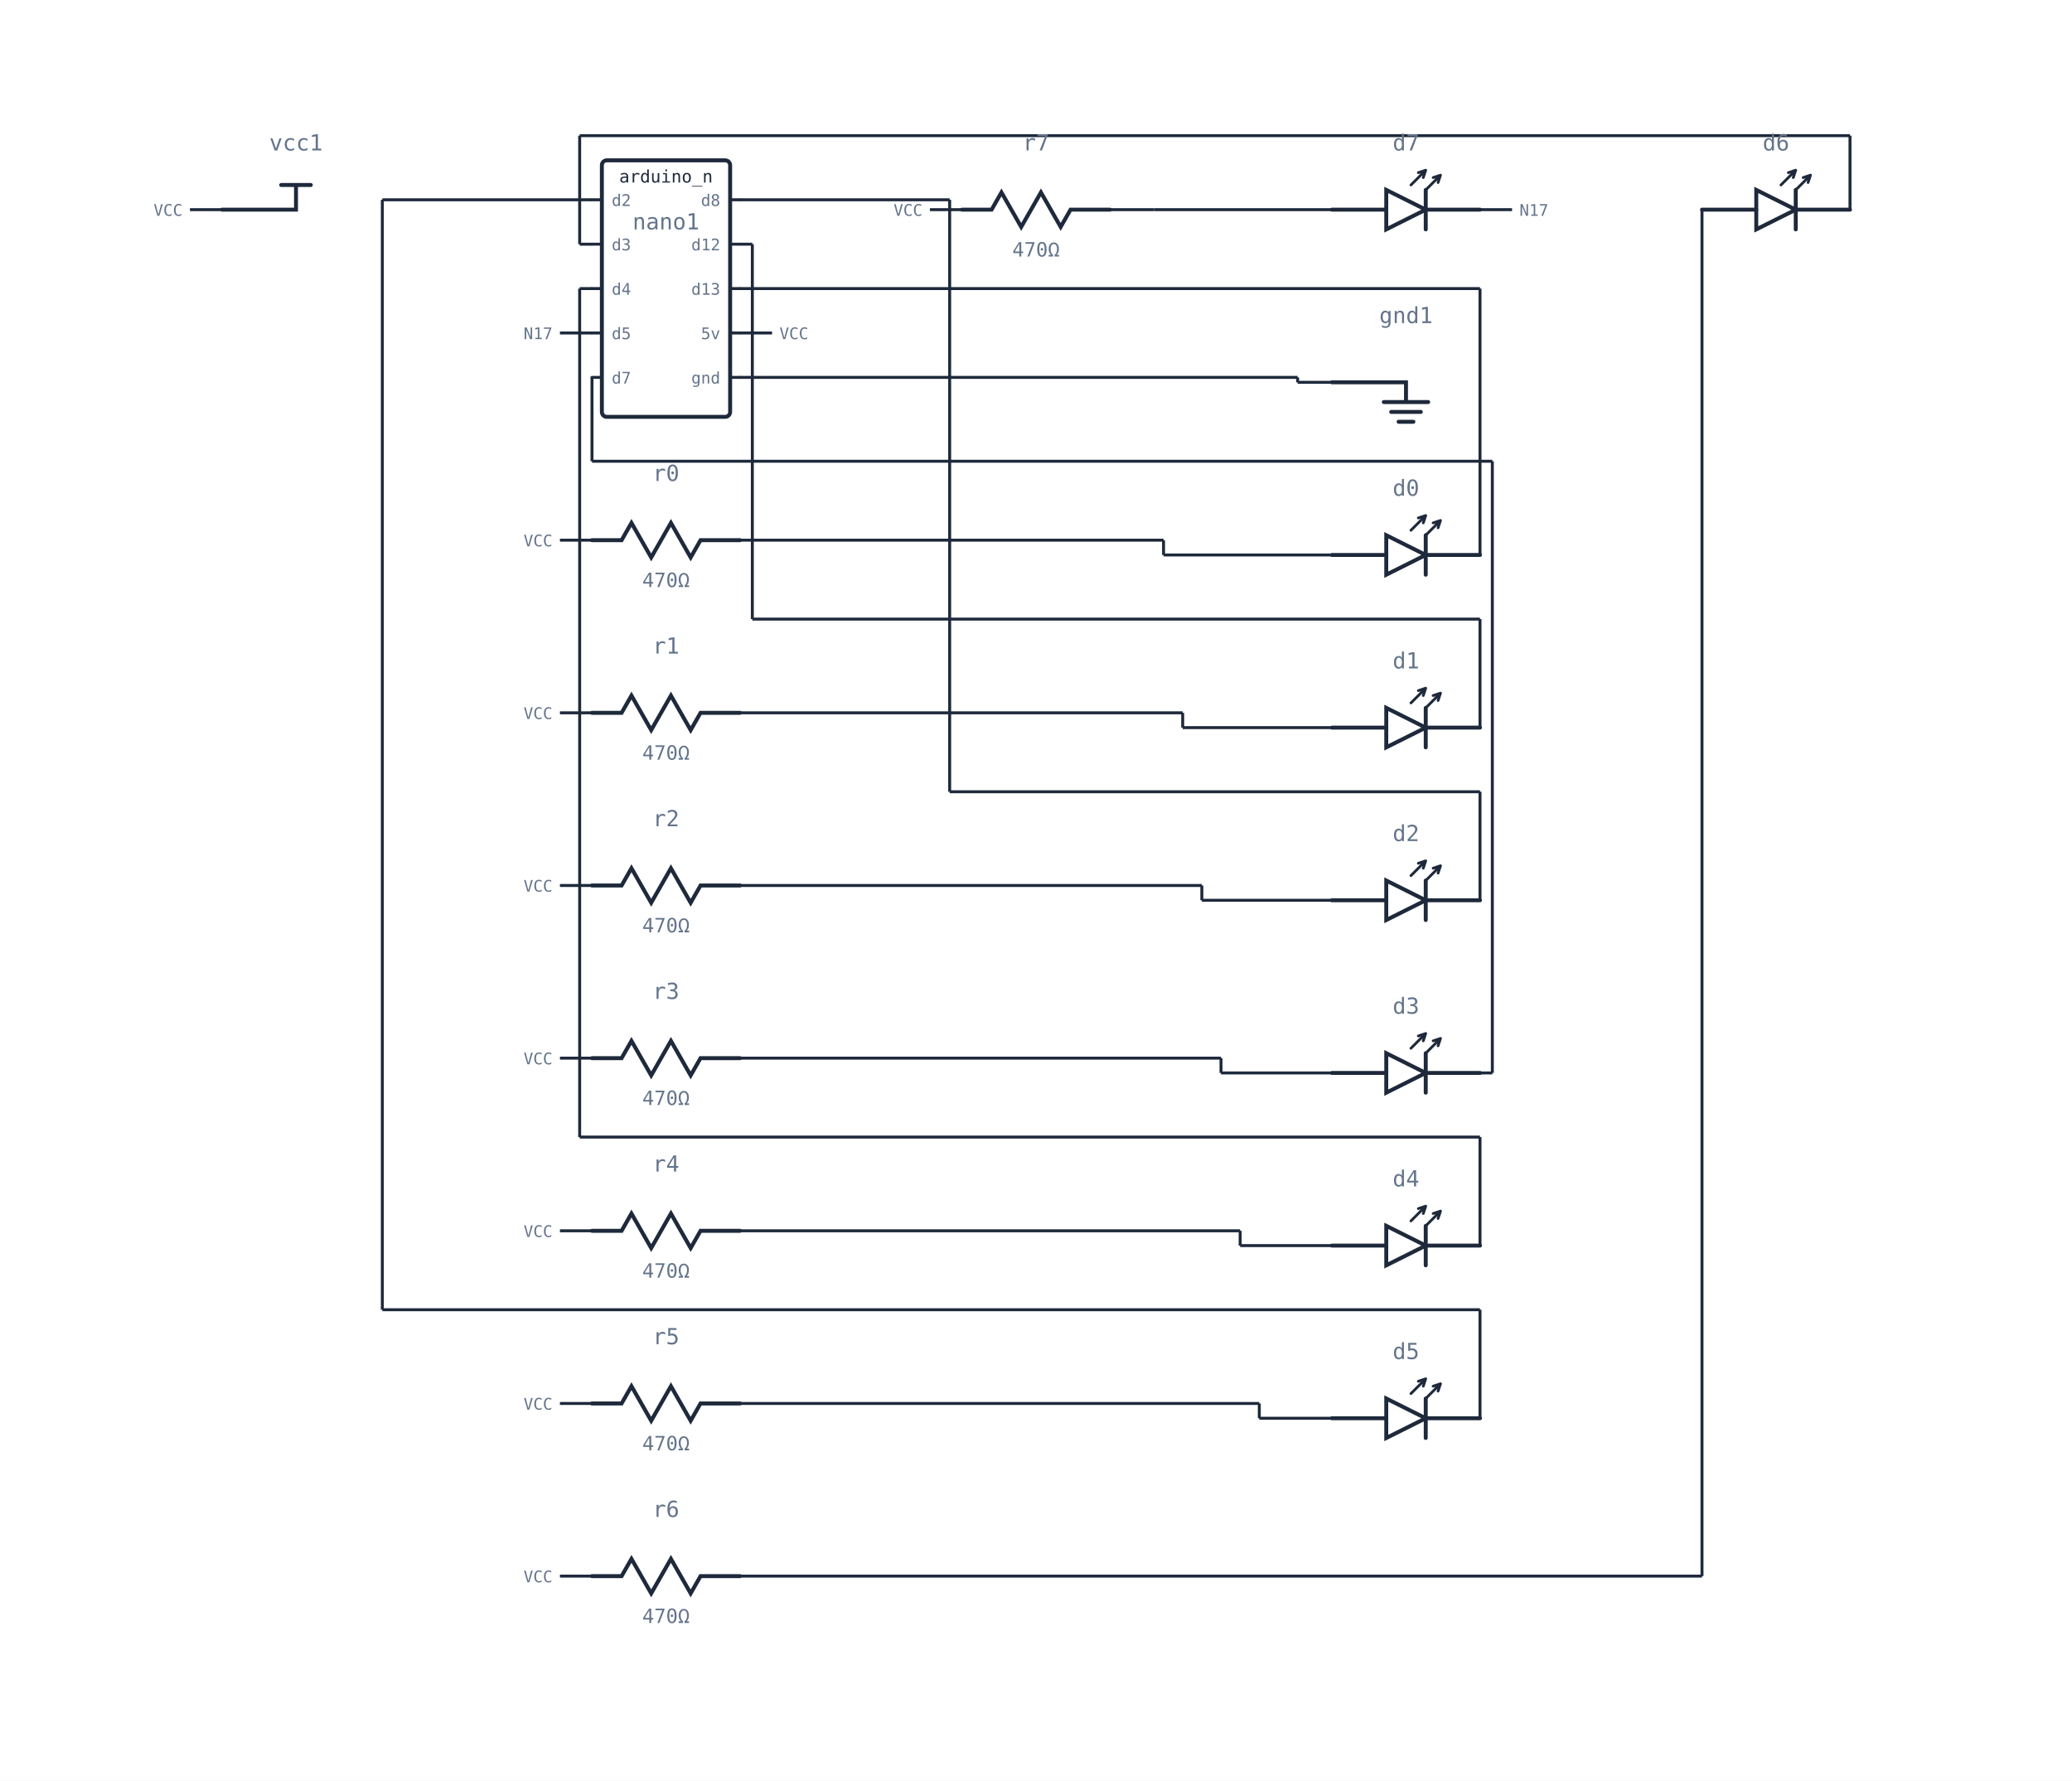
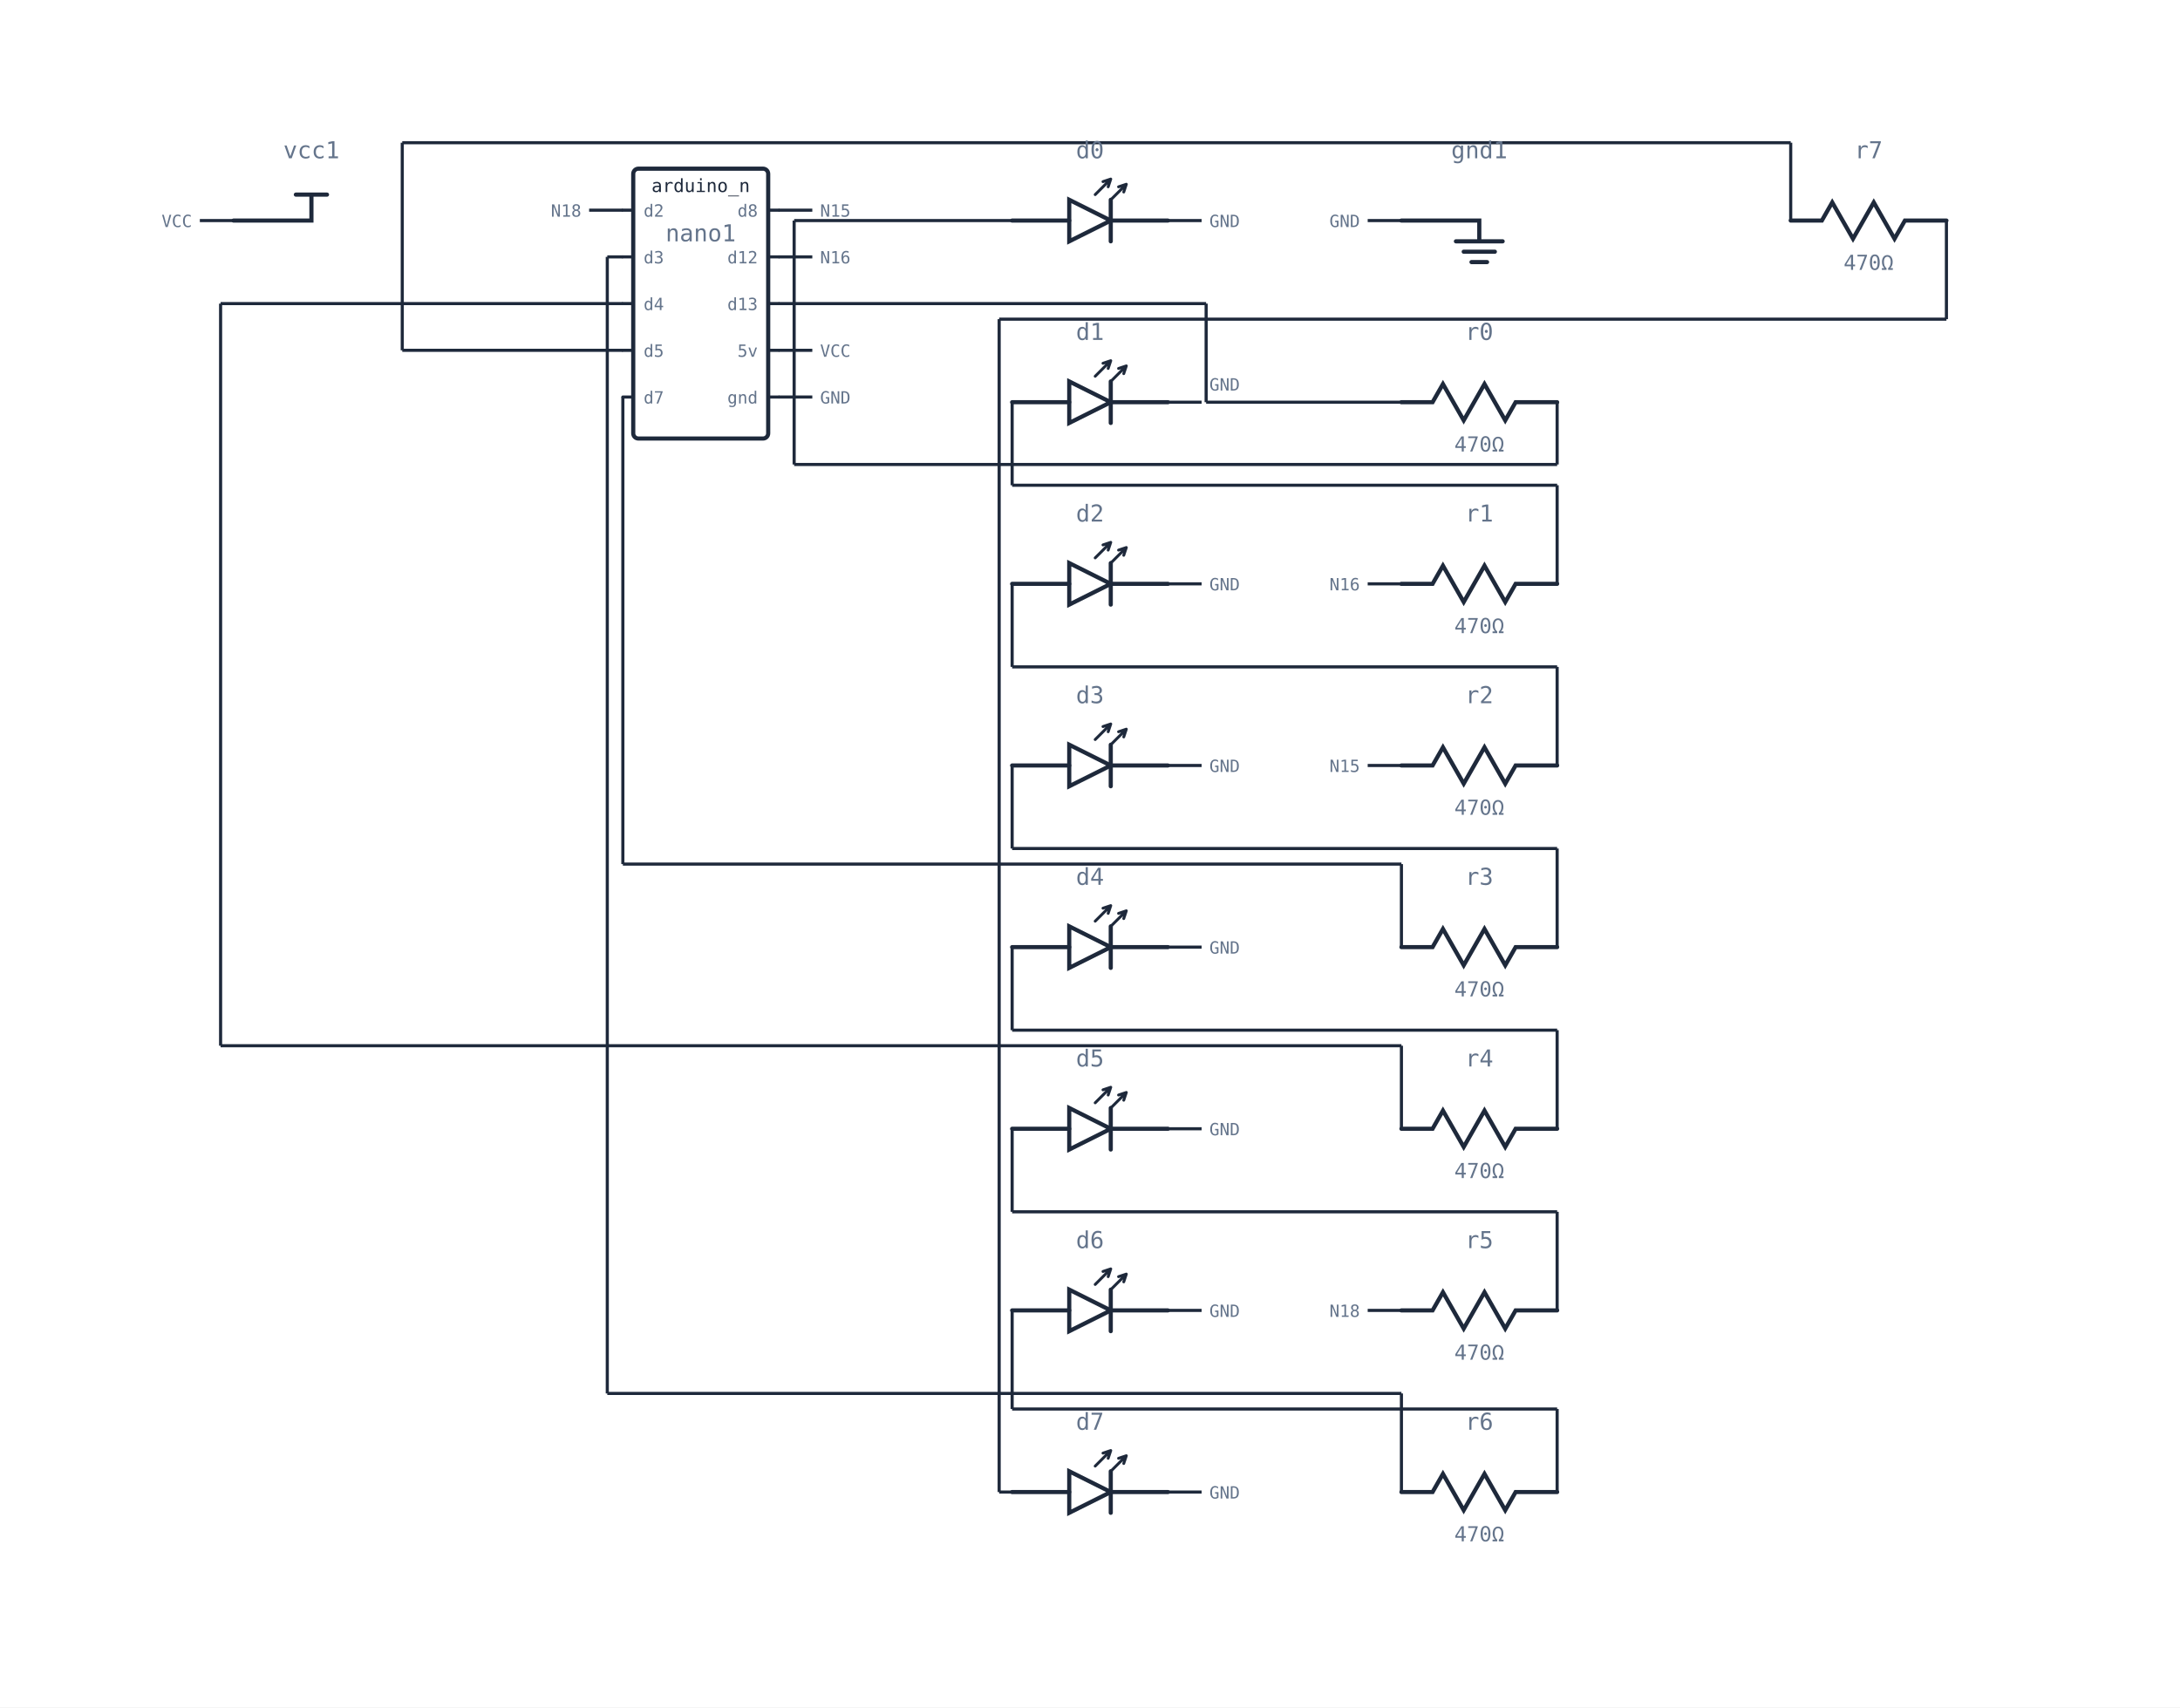
- <svg xmlns="http://www.w3.org/2000/svg" width="840" height="722" viewBox="0 0 840 722">
-   <rect width="840" height="722" fill="#ffffff" />
-   <g fill="none" stroke="#1e293b" stroke-width="1.2">
-     <line x1="690" y1="85" x2="690" y2="639" />
-     <line x1="690" y1="639" x2="300" y2="639" />
-   </g>
-   <g fill="none" stroke="#1e293b" stroke-width="1.2">
-     <line x1="467.824" y1="85" x2="467.824" y2="85" />
-     <line x1="450" y1="85" x2="467.824" y2="85" />
-     <line x1="540" y1="85" x2="467.824" y2="85" />
-   </g>
-   <g fill="none" stroke="#1e293b" stroke-width="1.2">
-     <line x1="471.706" y1="219" x2="471.706" y2="225" />
-     <line x1="300" y1="219" x2="471.706" y2="219" />
-     <line x1="540" y1="225" x2="471.706" y2="225" />
-   </g>
-   <g fill="none" stroke="#1e293b" stroke-width="1.2">
-     <line x1="300" y1="117" x2="600" y2="117" />
-     <line x1="600" y1="117" x2="600" y2="225" />
-   </g>
-   <g fill="none" stroke="#1e293b" stroke-width="1.2">
-     <line x1="479.471" y1="289" x2="479.471" y2="295" />
-     <line x1="300" y1="289" x2="479.471" y2="289" />
-     <line x1="540" y1="295" x2="479.471" y2="295" />
-   </g>
-   <g fill="none" stroke="#1e293b" stroke-width="1.2">
-     <line x1="300" y1="99" x2="305" y2="99" />
-     <line x1="305" y1="99" x2="305" y2="251" />
-     <line x1="305" y1="251" x2="600" y2="251" />
-     <line x1="600" y1="251" x2="600" y2="295" />
-   </g>
-   <g fill="none" stroke="#1e293b" stroke-width="1.2">
-     <line x1="487.235" y1="359" x2="487.235" y2="365" />
-     <line x1="300" y1="359" x2="487.235" y2="359" />
-     <line x1="540" y1="365" x2="487.235" y2="365" />
-   </g>
-   <g fill="none" stroke="#1e293b" stroke-width="1.2">
-     <line x1="300" y1="81" x2="385" y2="81" />
-     <line x1="385" y1="81" x2="385" y2="321" />
-     <line x1="385" y1="321" x2="600" y2="321" />
-     <line x1="600" y1="321" x2="600" y2="365" />
-   </g>
-   <g fill="none" stroke="#1e293b" stroke-width="1.2">
-     <line x1="495" y1="429" x2="495" y2="435" />
-     <line x1="300" y1="429" x2="495" y2="429" />
-     <line x1="540" y1="435" x2="495" y2="435" />
-   </g>
-   <g fill="none" stroke="#1e293b" stroke-width="1.2">
-     <line x1="240" y1="153" x2="240" y2="187" />
-     <line x1="240" y1="187" x2="605" y2="187" />
-     <line x1="605" y1="187" x2="605" y2="435" />
-     <line x1="605" y1="435" x2="600" y2="435" />
-   </g>
-   <g fill="none" stroke="#1e293b" stroke-width="1.2">
-     <line x1="502.765" y1="499" x2="502.765" y2="505" />
-     <line x1="300" y1="499" x2="502.765" y2="499" />
-     <line x1="540" y1="505" x2="502.765" y2="505" />
-   </g>
-   <g fill="none" stroke="#1e293b" stroke-width="1.2">
-     <line x1="240" y1="117" x2="235" y2="117" />
-     <line x1="235" y1="117" x2="235" y2="461" />
-     <line x1="235" y1="461" x2="600" y2="461" />
-     <line x1="600" y1="461" x2="600" y2="505" />
-   </g>
-   <g fill="none" stroke="#1e293b" stroke-width="1.2">
-     <line x1="510.529" y1="569" x2="510.529" y2="575" />
-     <line x1="300" y1="569" x2="510.529" y2="569" />
-     <line x1="540" y1="575" x2="510.529" y2="575" />
-   </g>
-   <g fill="none" stroke="#1e293b" stroke-width="1.2">
-     <line x1="240" y1="81" x2="155" y2="81" />
-     <line x1="155" y1="81" x2="155" y2="531" />
-     <line x1="155" y1="531" x2="600" y2="531" />
-     <line x1="600" y1="531" x2="600" y2="575" />
-   </g>
-   <g fill="none" stroke="#1e293b" stroke-width="1.2">
-     <line x1="750" y1="85" x2="750" y2="55" />
-     <line x1="750" y1="55" x2="235" y2="55" />
-     <line x1="235" y1="55" x2="235" y2="99" />
-     <line x1="235" y1="99" x2="240" y2="99" />
-   </g>
-   <g fill="none" stroke="#1e293b" stroke-width="1.2">
-     <line x1="526.059" y1="153" x2="526.059" y2="155" />
-     <line x1="300" y1="153" x2="526.059" y2="153" />
-     <line x1="540" y1="155" x2="526.059" y2="155" />
+ <svg xmlns="http://www.w3.org/2000/svg" width="840" height="658" viewBox="0 0 840 658">
+   <rect width="840" height="658" fill="#ffffff" />
+   <g fill="none" stroke="#1e293b" stroke-width="1.2">
+     <line x1="464.75" y1="117" x2="464.75" y2="155" />
+     <line x1="300" y1="117" x2="464.75" y2="117" />
+     <line x1="540" y1="155" x2="464.75" y2="155" />
+   </g>
+   <g fill="none" stroke="#1e293b" stroke-width="1.2">
+     <line x1="240" y1="99" x2="234" y2="99" />
+     <line x1="234" y1="99" x2="234" y2="537" />
+     <line x1="234" y1="537" x2="540" y2="537" />
+     <line x1="540" y1="537" x2="540" y2="575" />
+   </g>
+   <g fill="none" stroke="#1e293b" stroke-width="1.2">
+     <line x1="390" y1="505" x2="390" y2="543" />
+     <line x1="390" y1="543" x2="600" y2="543" />
+     <line x1="600" y1="543" x2="600" y2="575" />
+   </g>
+   <g fill="none" stroke="#1e293b" stroke-width="1.2">
+     <line x1="690" y1="85" x2="690" y2="55" />
+     <line x1="690" y1="55" x2="155" y2="55" />
+     <line x1="155" y1="55" x2="155" y2="135" />
+     <line x1="155" y1="135" x2="240" y2="135" />
+   </g>
+   <g fill="none" stroke="#1e293b" stroke-width="1.2">
+     <line x1="750" y1="85" x2="750" y2="123" />
+     <line x1="750" y1="123" x2="385" y2="123" />
+     <line x1="385" y1="123" x2="385" y2="575" />
+     <line x1="385" y1="575" x2="390" y2="575" />
+   </g>
+   <g fill="none" stroke="#1e293b" stroke-width="1.2">
+     <line x1="390" y1="85" x2="306" y2="85" />
+     <line x1="306" y1="85" x2="306" y2="179" />
+     <line x1="306" y1="179" x2="600" y2="179" />
+     <line x1="600" y1="179" x2="600" y2="155" />
+   </g>
+   <g fill="none" stroke="#1e293b" stroke-width="1.2">
+     <line x1="390" y1="155" x2="390" y2="187" />
+     <line x1="390" y1="187" x2="600" y2="187" />
+     <line x1="600" y1="187" x2="600" y2="225" />
+   </g>
+   <g fill="none" stroke="#1e293b" stroke-width="1.2">
+     <line x1="390" y1="225" x2="390" y2="257" />
+     <line x1="390" y1="257" x2="600" y2="257" />
+     <line x1="600" y1="257" x2="600" y2="295" />
+   </g>
+   <g fill="none" stroke="#1e293b" stroke-width="1.2">
+     <line x1="390" y1="295" x2="390" y2="327" />
+     <line x1="390" y1="327" x2="600" y2="327" />
+     <line x1="600" y1="327" x2="600" y2="365" />
+   </g>
+   <g fill="none" stroke="#1e293b" stroke-width="1.2">
+     <line x1="390" y1="365" x2="390" y2="397" />
+     <line x1="390" y1="397" x2="600" y2="397" />
+     <line x1="600" y1="397" x2="600" y2="435" />
+   </g>
+   <g fill="none" stroke="#1e293b" stroke-width="1.2">
+     <line x1="390" y1="435" x2="390" y2="467" />
+     <line x1="390" y1="467" x2="600" y2="467" />
+     <line x1="600" y1="467" x2="600" y2="505" />
+   </g>
+   <g fill="none" stroke="#1e293b" stroke-width="1.2">
+     <line x1="240" y1="153" x2="240" y2="333" />
+     <line x1="240" y1="333" x2="540" y2="333" />
+     <line x1="540" y1="333" x2="540" y2="365" />
+   </g>
+   <g fill="none" stroke="#1e293b" stroke-width="1.2">
+     <line x1="240" y1="117" x2="85" y2="117" />
+     <line x1="85" y1="117" x2="85" y2="403" />
+     <line x1="85" y1="403" x2="540" y2="403" />
+     <line x1="540" y1="403" x2="540" y2="435" />
+   </g>
+   <g>
+     <line x1="450" y1="85" x2="463" y2="85" stroke="#1e293b" stroke-width="1.2" />
+     <text x="466" y="87.5" text-anchor="start" font-size="6.5" font-family="monospace" fill="#64748b">GND</text>
+   </g>
+   <g>
+     <line x1="540" y1="85" x2="527" y2="85" stroke="#1e293b" stroke-width="1.2" />
+     <text x="524" y="87.5" text-anchor="end" font-size="6.5" font-family="monospace" fill="#64748b">GND</text>
+   </g>
+   <g>
+     <line x1="300" y1="153" x2="313" y2="153" stroke="#1e293b" stroke-width="1.2" />
+     <text x="316" y="155.5" text-anchor="start" font-size="6.5" font-family="monospace" fill="#64748b">GND</text>
+   </g>
+   <g>
+     <line x1="450" y1="155" x2="463" y2="155" stroke="#1e293b" stroke-width="1.2" />
+     <text x="466" y="150.5" text-anchor="start" font-size="6.5" font-family="monospace" fill="#64748b">GND</text>
+   </g>
+   <g>
+     <line x1="450" y1="225" x2="463" y2="225" stroke="#1e293b" stroke-width="1.2" />
+     <text x="466" y="227.5" text-anchor="start" font-size="6.5" font-family="monospace" fill="#64748b">GND</text>
+   </g>
+   <g>
+     <line x1="450" y1="295" x2="463" y2="295" stroke="#1e293b" stroke-width="1.2" />
+     <text x="466" y="297.5" text-anchor="start" font-size="6.5" font-family="monospace" fill="#64748b">GND</text>
+   </g>
+   <g>
+     <line x1="450" y1="365" x2="463" y2="365" stroke="#1e293b" stroke-width="1.2" />
+     <text x="466" y="367.5" text-anchor="start" font-size="6.5" font-family="monospace" fill="#64748b">GND</text>
+   </g>
+   <g>
+     <line x1="450" y1="435" x2="463" y2="435" stroke="#1e293b" stroke-width="1.2" />
+     <text x="466" y="437.5" text-anchor="start" font-size="6.5" font-family="monospace" fill="#64748b">GND</text>
+   </g>
+   <g>
+     <line x1="450" y1="505" x2="463" y2="505" stroke="#1e293b" stroke-width="1.2" />
+     <text x="466" y="507.5" text-anchor="start" font-size="6.5" font-family="monospace" fill="#64748b">GND</text>
+   </g>
+   <g>
+     <line x1="450" y1="575" x2="463" y2="575" stroke="#1e293b" stroke-width="1.2" />
+     <text x="466" y="577.5" text-anchor="start" font-size="6.5" font-family="monospace" fill="#64748b">GND</text>
  </g>
  <g>
    <line x1="90" y1="85" x2="77" y2="85" stroke="#1e293b" stroke-width="1.2" />
    <text x="74" y="87.5" text-anchor="end" font-size="6.5" font-family="monospace" fill="#64748b">VCC</text>
  </g>
  <g>
-     <line x1="390" y1="85" x2="377" y2="85" stroke="#1e293b" stroke-width="1.2" />
-     <text x="374" y="87.5" text-anchor="end" font-size="6.5" font-family="monospace" fill="#64748b">VCC</text>
-   </g>
-   <g>
    <line x1="300" y1="135" x2="313" y2="135" stroke="#1e293b" stroke-width="1.2" />
    <text x="316" y="137.5" text-anchor="start" font-size="6.5" font-family="monospace" fill="#64748b">VCC</text>
  </g>
  <g>
-     <line x1="240" y1="219" x2="227" y2="219" stroke="#1e293b" stroke-width="1.2" />
-     <text x="224" y="221.5" text-anchor="end" font-size="6.5" font-family="monospace" fill="#64748b">VCC</text>
-   </g>
-   <g>
-     <line x1="240" y1="289" x2="227" y2="289" stroke="#1e293b" stroke-width="1.2" />
-     <text x="224" y="291.5" text-anchor="end" font-size="6.5" font-family="monospace" fill="#64748b">VCC</text>
-   </g>
-   <g>
-     <line x1="240" y1="359" x2="227" y2="359" stroke="#1e293b" stroke-width="1.2" />
-     <text x="224" y="361.5" text-anchor="end" font-size="6.5" font-family="monospace" fill="#64748b">VCC</text>
-   </g>
-   <g>
-     <line x1="240" y1="429" x2="227" y2="429" stroke="#1e293b" stroke-width="1.2" />
-     <text x="224" y="431.5" text-anchor="end" font-size="6.5" font-family="monospace" fill="#64748b">VCC</text>
-   </g>
-   <g>
-     <line x1="240" y1="499" x2="227" y2="499" stroke="#1e293b" stroke-width="1.2" />
-     <text x="224" y="501.5" text-anchor="end" font-size="6.5" font-family="monospace" fill="#64748b">VCC</text>
-   </g>
-   <g>
-     <line x1="240" y1="569" x2="227" y2="569" stroke="#1e293b" stroke-width="1.2" />
-     <text x="224" y="571.5" text-anchor="end" font-size="6.5" font-family="monospace" fill="#64748b">VCC</text>
-   </g>
-   <g>
-     <line x1="240" y1="639" x2="227" y2="639" stroke="#1e293b" stroke-width="1.2" />
-     <text x="224" y="641.5" text-anchor="end" font-size="6.5" font-family="monospace" fill="#64748b">VCC</text>
-   </g>
-   <g>
-     <line x1="600" y1="85" x2="613" y2="85" stroke="#1e293b" stroke-width="1.2" />
-     <text x="616" y="87.5" text-anchor="start" font-size="6.5" font-family="monospace" fill="#64748b">N17</text>
-   </g>
-   <g>
-     <line x1="240" y1="135" x2="227" y2="135" stroke="#1e293b" stroke-width="1.2" />
-     <text x="224" y="137.5" text-anchor="end" font-size="6.5" font-family="monospace" fill="#64748b">N17</text>
+     <line x1="300" y1="81" x2="313" y2="81" stroke="#1e293b" stroke-width="1.2" />
+     <text x="316" y="83.5" text-anchor="start" font-size="6.5" font-family="monospace" fill="#64748b">N15</text>
+   </g>
+   <g>
+     <line x1="540" y1="295" x2="527" y2="295" stroke="#1e293b" stroke-width="1.2" />
+     <text x="524" y="297.5" text-anchor="end" font-size="6.5" font-family="monospace" fill="#64748b">N15</text>
+   </g>
+   <g>
+     <line x1="300" y1="99" x2="313" y2="99" stroke="#1e293b" stroke-width="1.2" />
+     <text x="316" y="101.5" text-anchor="start" font-size="6.5" font-family="monospace" fill="#64748b">N16</text>
+   </g>
+   <g>
+     <line x1="540" y1="225" x2="527" y2="225" stroke="#1e293b" stroke-width="1.2" />
+     <text x="524" y="227.5" text-anchor="end" font-size="6.5" font-family="monospace" fill="#64748b">N16</text>
+   </g>
+   <g>
+     <line x1="240" y1="81" x2="227" y2="81" stroke="#1e293b" stroke-width="1.2" />
+     <text x="224" y="83.5" text-anchor="end" font-size="6.5" font-family="monospace" fill="#64748b">N18</text>
+   </g>
+   <g>
+     <line x1="540" y1="505" x2="527" y2="505" stroke="#1e293b" stroke-width="1.2" />
+     <text x="524" y="507.5" text-anchor="end" font-size="6.5" font-family="monospace" fill="#64748b">N18</text>
  </g>
  <g transform="translate(120 85)" stroke="#1e293b" stroke-width="1.6" fill="none" stroke-linecap="round">
    <path d="M -30 0 L 0 0 L 0 -10 M -6 -10 L 6 -10" />
    <text x="0" y="-24" text-anchor="middle" font-size="9" font-family="monospace" fill="#64748b" stroke="none">vcc1</text>
  </g>
-   <g transform="translate(570 155)" stroke="#1e293b" stroke-width="1.6" fill="none" stroke-linecap="round">
+   <g transform="translate(570 85)" stroke="#1e293b" stroke-width="1.6" fill="none" stroke-linecap="round">
    <path d="M -30 0 L 0 0 L 0 8 M -9 8 L 9 8 M -6 12 L 6 12 M -3 16 L 3 16" />
    <text x="0" y="-24" text-anchor="middle" font-size="9" font-family="monospace" fill="#64748b" stroke="none">gnd1</text>
  </g>
-   <g transform="translate(270 219)" stroke="#1e293b" stroke-width="1.6" fill="none" stroke-linecap="round">
+   <g transform="translate(570 155)" stroke="#1e293b" stroke-width="1.6" fill="none" stroke-linecap="round">
    <path d="M -30 0 L -18 0 L -14 -7 L -6 7 L 2 -7 L 10 7 L 14 0 L 30 0" />
    <text x="0" y="19" text-anchor="middle" font-size="8" font-family="monospace" fill="#64748b" stroke="none">470Ω</text>
    <text x="0" y="-24" text-anchor="middle" font-size="9" font-family="monospace" fill="#64748b" stroke="none">r0</text>
  </g>
-   <g transform="translate(270 289)" stroke="#1e293b" stroke-width="1.6" fill="none" stroke-linecap="round">
+   <g transform="translate(570 225)" stroke="#1e293b" stroke-width="1.6" fill="none" stroke-linecap="round">
    <path d="M -30 0 L -18 0 L -14 -7 L -6 7 L 2 -7 L 10 7 L 14 0 L 30 0" />
    <text x="0" y="19" text-anchor="middle" font-size="8" font-family="monospace" fill="#64748b" stroke="none">470Ω</text>
    <text x="0" y="-24" text-anchor="middle" font-size="9" font-family="monospace" fill="#64748b" stroke="none">r1</text>
  </g>
-   <g transform="translate(270 359)" stroke="#1e293b" stroke-width="1.6" fill="none" stroke-linecap="round">
+   <g transform="translate(570 295)" stroke="#1e293b" stroke-width="1.6" fill="none" stroke-linecap="round">
    <path d="M -30 0 L -18 0 L -14 -7 L -6 7 L 2 -7 L 10 7 L 14 0 L 30 0" />
    <text x="0" y="19" text-anchor="middle" font-size="8" font-family="monospace" fill="#64748b" stroke="none">470Ω</text>
    <text x="0" y="-24" text-anchor="middle" font-size="9" font-family="monospace" fill="#64748b" stroke="none">r2</text>
  </g>
-   <g transform="translate(270 429)" stroke="#1e293b" stroke-width="1.6" fill="none" stroke-linecap="round">
+   <g transform="translate(570 365)" stroke="#1e293b" stroke-width="1.6" fill="none" stroke-linecap="round">
    <path d="M -30 0 L -18 0 L -14 -7 L -6 7 L 2 -7 L 10 7 L 14 0 L 30 0" />
    <text x="0" y="19" text-anchor="middle" font-size="8" font-family="monospace" fill="#64748b" stroke="none">470Ω</text>
    <text x="0" y="-24" text-anchor="middle" font-size="9" font-family="monospace" fill="#64748b" stroke="none">r3</text>
  </g>
-   <g transform="translate(270 499)" stroke="#1e293b" stroke-width="1.6" fill="none" stroke-linecap="round">
+   <g transform="translate(570 435)" stroke="#1e293b" stroke-width="1.6" fill="none" stroke-linecap="round">
    <path d="M -30 0 L -18 0 L -14 -7 L -6 7 L 2 -7 L 10 7 L 14 0 L 30 0" />
    <text x="0" y="19" text-anchor="middle" font-size="8" font-family="monospace" fill="#64748b" stroke="none">470Ω</text>
    <text x="0" y="-24" text-anchor="middle" font-size="9" font-family="monospace" fill="#64748b" stroke="none">r4</text>
  </g>
-   <g transform="translate(270 569)" stroke="#1e293b" stroke-width="1.6" fill="none" stroke-linecap="round">
+   <g transform="translate(570 505)" stroke="#1e293b" stroke-width="1.6" fill="none" stroke-linecap="round">
    <path d="M -30 0 L -18 0 L -14 -7 L -6 7 L 2 -7 L 10 7 L 14 0 L 30 0" />
    <text x="0" y="19" text-anchor="middle" font-size="8" font-family="monospace" fill="#64748b" stroke="none">470Ω</text>
    <text x="0" y="-24" text-anchor="middle" font-size="9" font-family="monospace" fill="#64748b" stroke="none">r5</text>
  </g>
-   <g transform="translate(270 639)" stroke="#1e293b" stroke-width="1.6" fill="none" stroke-linecap="round">
+   <g transform="translate(570 575)" stroke="#1e293b" stroke-width="1.6" fill="none" stroke-linecap="round">
    <path d="M -30 0 L -18 0 L -14 -7 L -6 7 L 2 -7 L 10 7 L 14 0 L 30 0" />
    <text x="0" y="19" text-anchor="middle" font-size="8" font-family="monospace" fill="#64748b" stroke="none">470Ω</text>
    <text x="0" y="-24" text-anchor="middle" font-size="9" font-family="monospace" fill="#64748b" stroke="none">r6</text>
  </g>
+   <g transform="translate(720 85)" stroke="#1e293b" stroke-width="1.6" fill="none" stroke-linecap="round">
+     <path d="M -30 0 L -18 0 L -14 -7 L -6 7 L 2 -7 L 10 7 L 14 0 L 30 0" />
+     <text x="0" y="19" text-anchor="middle" font-size="8" font-family="monospace" fill="#64748b" stroke="none">470Ω</text>
+     <text x="0" y="-24" text-anchor="middle" font-size="9" font-family="monospace" fill="#64748b" stroke="none">r7</text>
+   </g>
  <g transform="translate(420 85)" stroke="#1e293b" stroke-width="1.6" fill="none" stroke-linecap="round">
-     <path d="M -30 0 L -18 0 L -14 -7 L -6 7 L 2 -7 L 10 7 L 14 0 L 30 0" />
-     <text x="0" y="19" text-anchor="middle" font-size="8" font-family="monospace" fill="#64748b" stroke="none">470Ω</text>
-     <text x="0" y="-24" text-anchor="middle" font-size="9" font-family="monospace" fill="#64748b" stroke="none">r7</text>
-   </g>
-   <g transform="translate(570 225)" stroke="#1e293b" stroke-width="1.6" fill="none" stroke-linecap="round">
    <path d="M -30 0 L -8 0 M 8 0 L 30 0" />
    <path d="M -8 -8 L -8 8 L 8 0 Z" />
    <path d="M 8 -8 L 8 8" />
    <path d="M 2 -10 L 8 -16 M 8 -16 L 5 -15 M 8 -16 L 7 -13 M 8 -8 L 14 -14 M 14 -14 L 11 -13 M 14 -14 L 13 -11" stroke-width="1.1" />
    <text x="0" y="-24" text-anchor="middle" font-size="9" font-family="monospace" fill="#64748b" stroke="none">d0</text>
  </g>
-   <g transform="translate(570 295)" stroke="#1e293b" stroke-width="1.6" fill="none" stroke-linecap="round">
+   <g transform="translate(420 155)" stroke="#1e293b" stroke-width="1.6" fill="none" stroke-linecap="round">
    <path d="M -30 0 L -8 0 M 8 0 L 30 0" />
    <path d="M -8 -8 L -8 8 L 8 0 Z" />
    <path d="M 8 -8 L 8 8" />
    <path d="M 2 -10 L 8 -16 M 8 -16 L 5 -15 M 8 -16 L 7 -13 M 8 -8 L 14 -14 M 14 -14 L 11 -13 M 14 -14 L 13 -11" stroke-width="1.1" />
    <text x="0" y="-24" text-anchor="middle" font-size="9" font-family="monospace" fill="#64748b" stroke="none">d1</text>
  </g>
-   <g transform="translate(570 365)" stroke="#1e293b" stroke-width="1.6" fill="none" stroke-linecap="round">
+   <g transform="translate(420 225)" stroke="#1e293b" stroke-width="1.6" fill="none" stroke-linecap="round">
    <path d="M -30 0 L -8 0 M 8 0 L 30 0" />
    <path d="M -8 -8 L -8 8 L 8 0 Z" />
    <path d="M 8 -8 L 8 8" />
    <path d="M 2 -10 L 8 -16 M 8 -16 L 5 -15 M 8 -16 L 7 -13 M 8 -8 L 14 -14 M 14 -14 L 11 -13 M 14 -14 L 13 -11" stroke-width="1.1" />
    <text x="0" y="-24" text-anchor="middle" font-size="9" font-family="monospace" fill="#64748b" stroke="none">d2</text>
  </g>
-   <g transform="translate(570 435)" stroke="#1e293b" stroke-width="1.6" fill="none" stroke-linecap="round">
+   <g transform="translate(420 295)" stroke="#1e293b" stroke-width="1.6" fill="none" stroke-linecap="round">
    <path d="M -30 0 L -8 0 M 8 0 L 30 0" />
    <path d="M -8 -8 L -8 8 L 8 0 Z" />
    <path d="M 8 -8 L 8 8" />
    <path d="M 2 -10 L 8 -16 M 8 -16 L 5 -15 M 8 -16 L 7 -13 M 8 -8 L 14 -14 M 14 -14 L 11 -13 M 14 -14 L 13 -11" stroke-width="1.1" />
    <text x="0" y="-24" text-anchor="middle" font-size="9" font-family="monospace" fill="#64748b" stroke="none">d3</text>
  </g>
-   <g transform="translate(570 505)" stroke="#1e293b" stroke-width="1.6" fill="none" stroke-linecap="round">
+   <g transform="translate(420 365)" stroke="#1e293b" stroke-width="1.6" fill="none" stroke-linecap="round">
    <path d="M -30 0 L -8 0 M 8 0 L 30 0" />
    <path d="M -8 -8 L -8 8 L 8 0 Z" />
    <path d="M 8 -8 L 8 8" />
    <path d="M 2 -10 L 8 -16 M 8 -16 L 5 -15 M 8 -16 L 7 -13 M 8 -8 L 14 -14 M 14 -14 L 11 -13 M 14 -14 L 13 -11" stroke-width="1.1" />
    <text x="0" y="-24" text-anchor="middle" font-size="9" font-family="monospace" fill="#64748b" stroke="none">d4</text>
  </g>
-   <g transform="translate(570 575)" stroke="#1e293b" stroke-width="1.6" fill="none" stroke-linecap="round">
+   <g transform="translate(420 435)" stroke="#1e293b" stroke-width="1.6" fill="none" stroke-linecap="round">
    <path d="M -30 0 L -8 0 M 8 0 L 30 0" />
    <path d="M -8 -8 L -8 8 L 8 0 Z" />
    <path d="M 8 -8 L 8 8" />
    <path d="M 2 -10 L 8 -16 M 8 -16 L 5 -15 M 8 -16 L 7 -13 M 8 -8 L 14 -14 M 14 -14 L 11 -13 M 14 -14 L 13 -11" stroke-width="1.1" />
    <text x="0" y="-24" text-anchor="middle" font-size="9" font-family="monospace" fill="#64748b" stroke="none">d5</text>
  </g>
-   <g transform="translate(720 85)" stroke="#1e293b" stroke-width="1.6" fill="none" stroke-linecap="round">
+   <g transform="translate(420 505)" stroke="#1e293b" stroke-width="1.6" fill="none" stroke-linecap="round">
    <path d="M -30 0 L -8 0 M 8 0 L 30 0" />
    <path d="M -8 -8 L -8 8 L 8 0 Z" />
    <path d="M 8 -8 L 8 8" />
    <path d="M 2 -10 L 8 -16 M 8 -16 L 5 -15 M 8 -16 L 7 -13 M 8 -8 L 14 -14 M 14 -14 L 11 -13 M 14 -14 L 13 -11" stroke-width="1.1" />
    <text x="0" y="-24" text-anchor="middle" font-size="9" font-family="monospace" fill="#64748b" stroke="none">d6</text>
  </g>
-   <g transform="translate(570 85)" stroke="#1e293b" stroke-width="1.6" fill="none" stroke-linecap="round">
+   <g transform="translate(420 575)" stroke="#1e293b" stroke-width="1.6" fill="none" stroke-linecap="round">
    <path d="M -30 0 L -8 0 M 8 0 L 30 0" />
    <path d="M -8 -8 L -8 8 L 8 0 Z" />
    <path d="M 8 -8 L 8 8" />
    <path d="M 2 -10 L 8 -16 M 8 -16 L 5 -15 M 8 -16 L 7 -13 M 8 -8 L 14 -14 M 14 -14 L 11 -13 M 14 -14 L 13 -11" stroke-width="1.1" />
    <text x="0" y="-24" text-anchor="middle" font-size="9" font-family="monospace" fill="#64748b" stroke="none">d7</text>
  </g>
  <g transform="translate(270 117)" stroke="#1e293b" stroke-width="1.6" fill="none" stroke-linecap="round">
    <rect x="-26" y="-52" width="52" height="104" rx="2" />
    <path d="M -26 -36 L -30 -36" stroke-width="1.2" />
    <text x="-22" y="-33.5" text-anchor="start" font-size="6.5" font-family="monospace" fill="#64748b" stroke="none">d2</text>
    <path d="M -26 -18 L -30 -18" stroke-width="1.2" />
    <text x="-22" y="-15.5" text-anchor="start" font-size="6.5" font-family="monospace" fill="#64748b" stroke="none">d3</text>
    <path d="M -26 0 L -30 0" stroke-width="1.2" />
    <text x="-22" y="2.5" text-anchor="start" font-size="6.5" font-family="monospace" fill="#64748b" stroke="none">d4</text>
    <path d="M -26 18 L -30 18" stroke-width="1.2" />
    <text x="-22" y="20.5" text-anchor="start" font-size="6.5" font-family="monospace" fill="#64748b" stroke="none">d5</text>
    <path d="M -26 36 L -30 36" stroke-width="1.2" />
    <text x="-22" y="38.5" text-anchor="start" font-size="6.5" font-family="monospace" fill="#64748b" stroke="none">d7</text>
    <path d="M 26 -36 L 30 -36" stroke-width="1.2" />
    <text x="22" y="-33.5" text-anchor="end" font-size="6.5" font-family="monospace" fill="#64748b" stroke="none">d8</text>
    <path d="M 26 -18 L 30 -18" stroke-width="1.2" />
    <text x="22" y="-15.5" text-anchor="end" font-size="6.5" font-family="monospace" fill="#64748b" stroke="none">d12</text>
    <path d="M 26 0 L 30 0" stroke-width="1.2" />
    <text x="22" y="2.5" text-anchor="end" font-size="6.5" font-family="monospace" fill="#64748b" stroke="none">d13</text>
    <path d="M 26 18 L 30 18" stroke-width="1.2" />
    <text x="22" y="20.5" text-anchor="end" font-size="6.5" font-family="monospace" fill="#64748b" stroke="none">5v</text>
    <path d="M 26 36 L 30 36" stroke-width="1.2" />
    <text x="22" y="38.5" text-anchor="end" font-size="6.5" font-family="monospace" fill="#64748b" stroke="none">gnd</text>
    <text x="0" y="-43" text-anchor="middle" font-size="7" font-family="monospace" fill="#1e293b" stroke="none">arduino_n</text>
    <text x="0" y="-24" text-anchor="middle" font-size="9" font-family="monospace" fill="#64748b" stroke="none">nano1</text>
  </g>
</svg>
